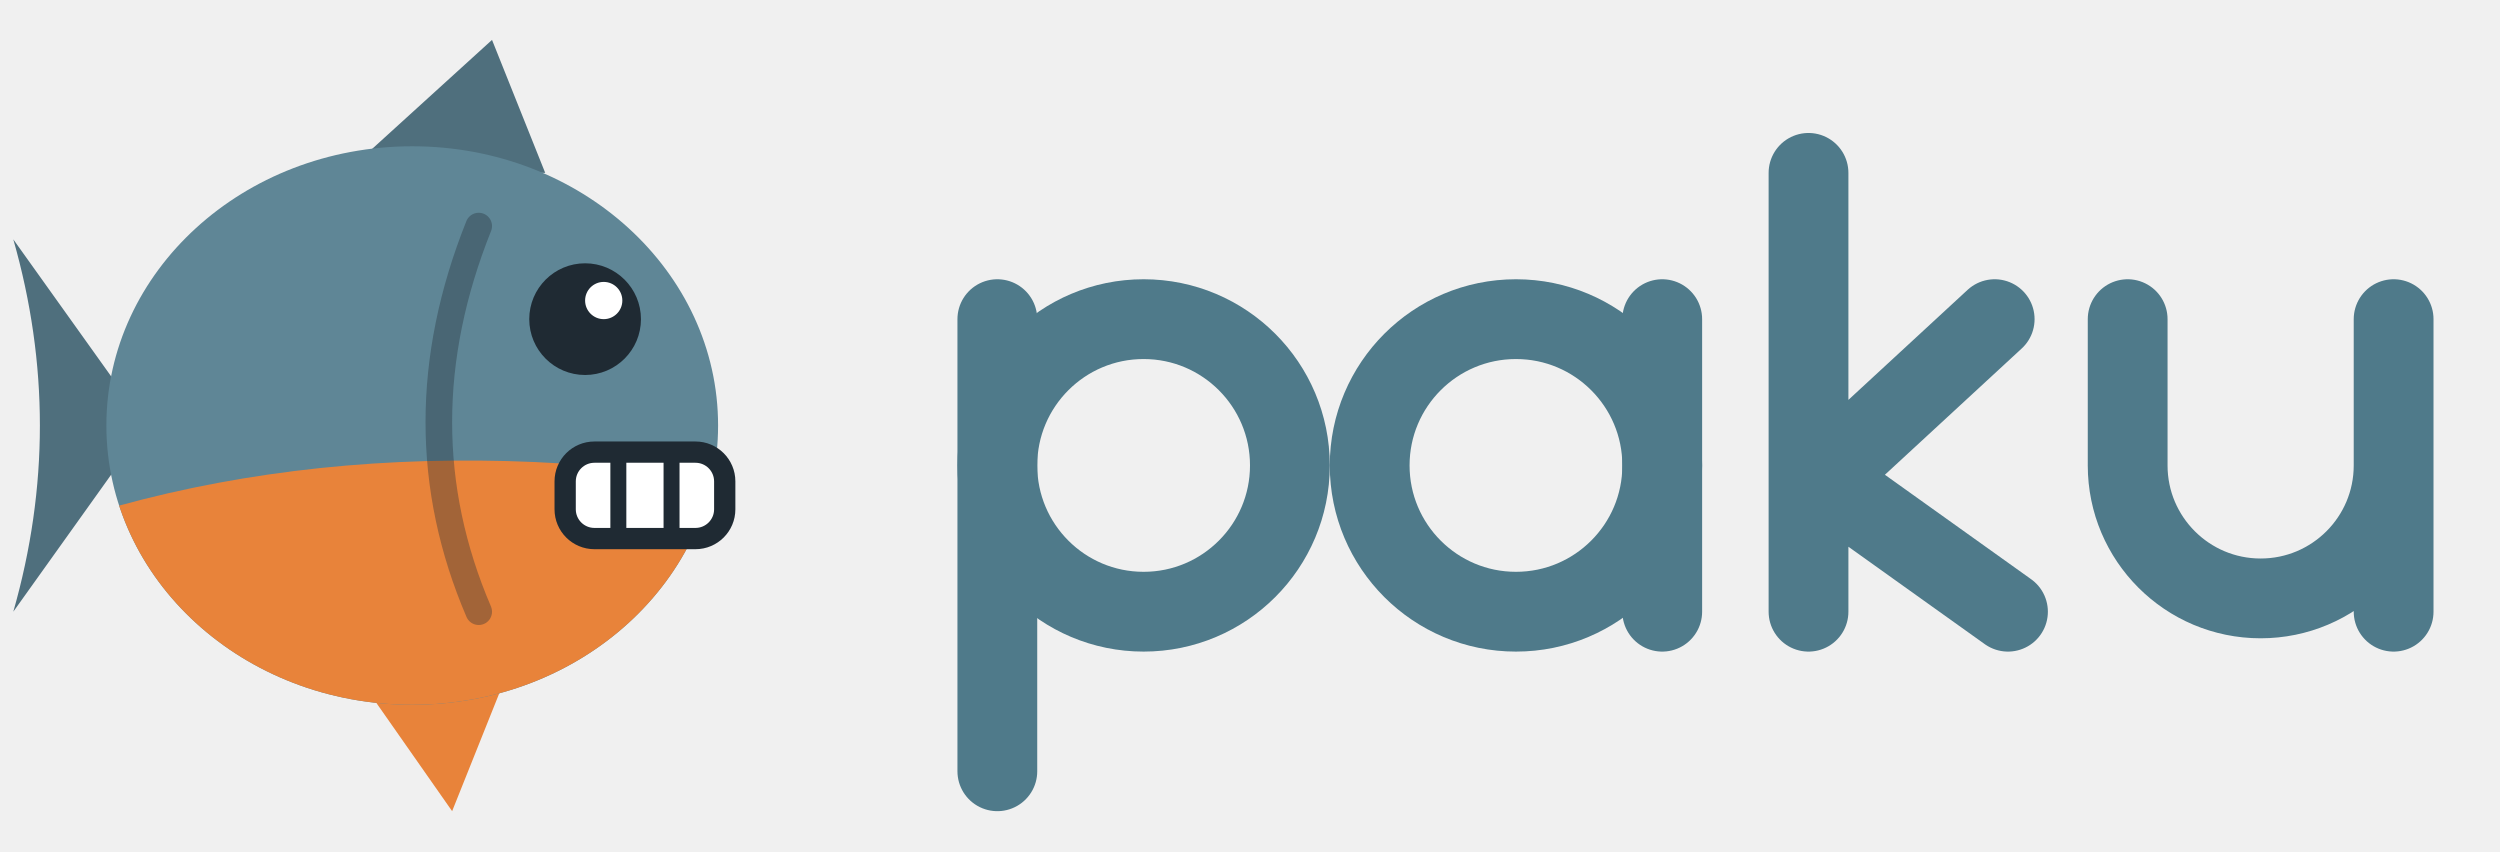
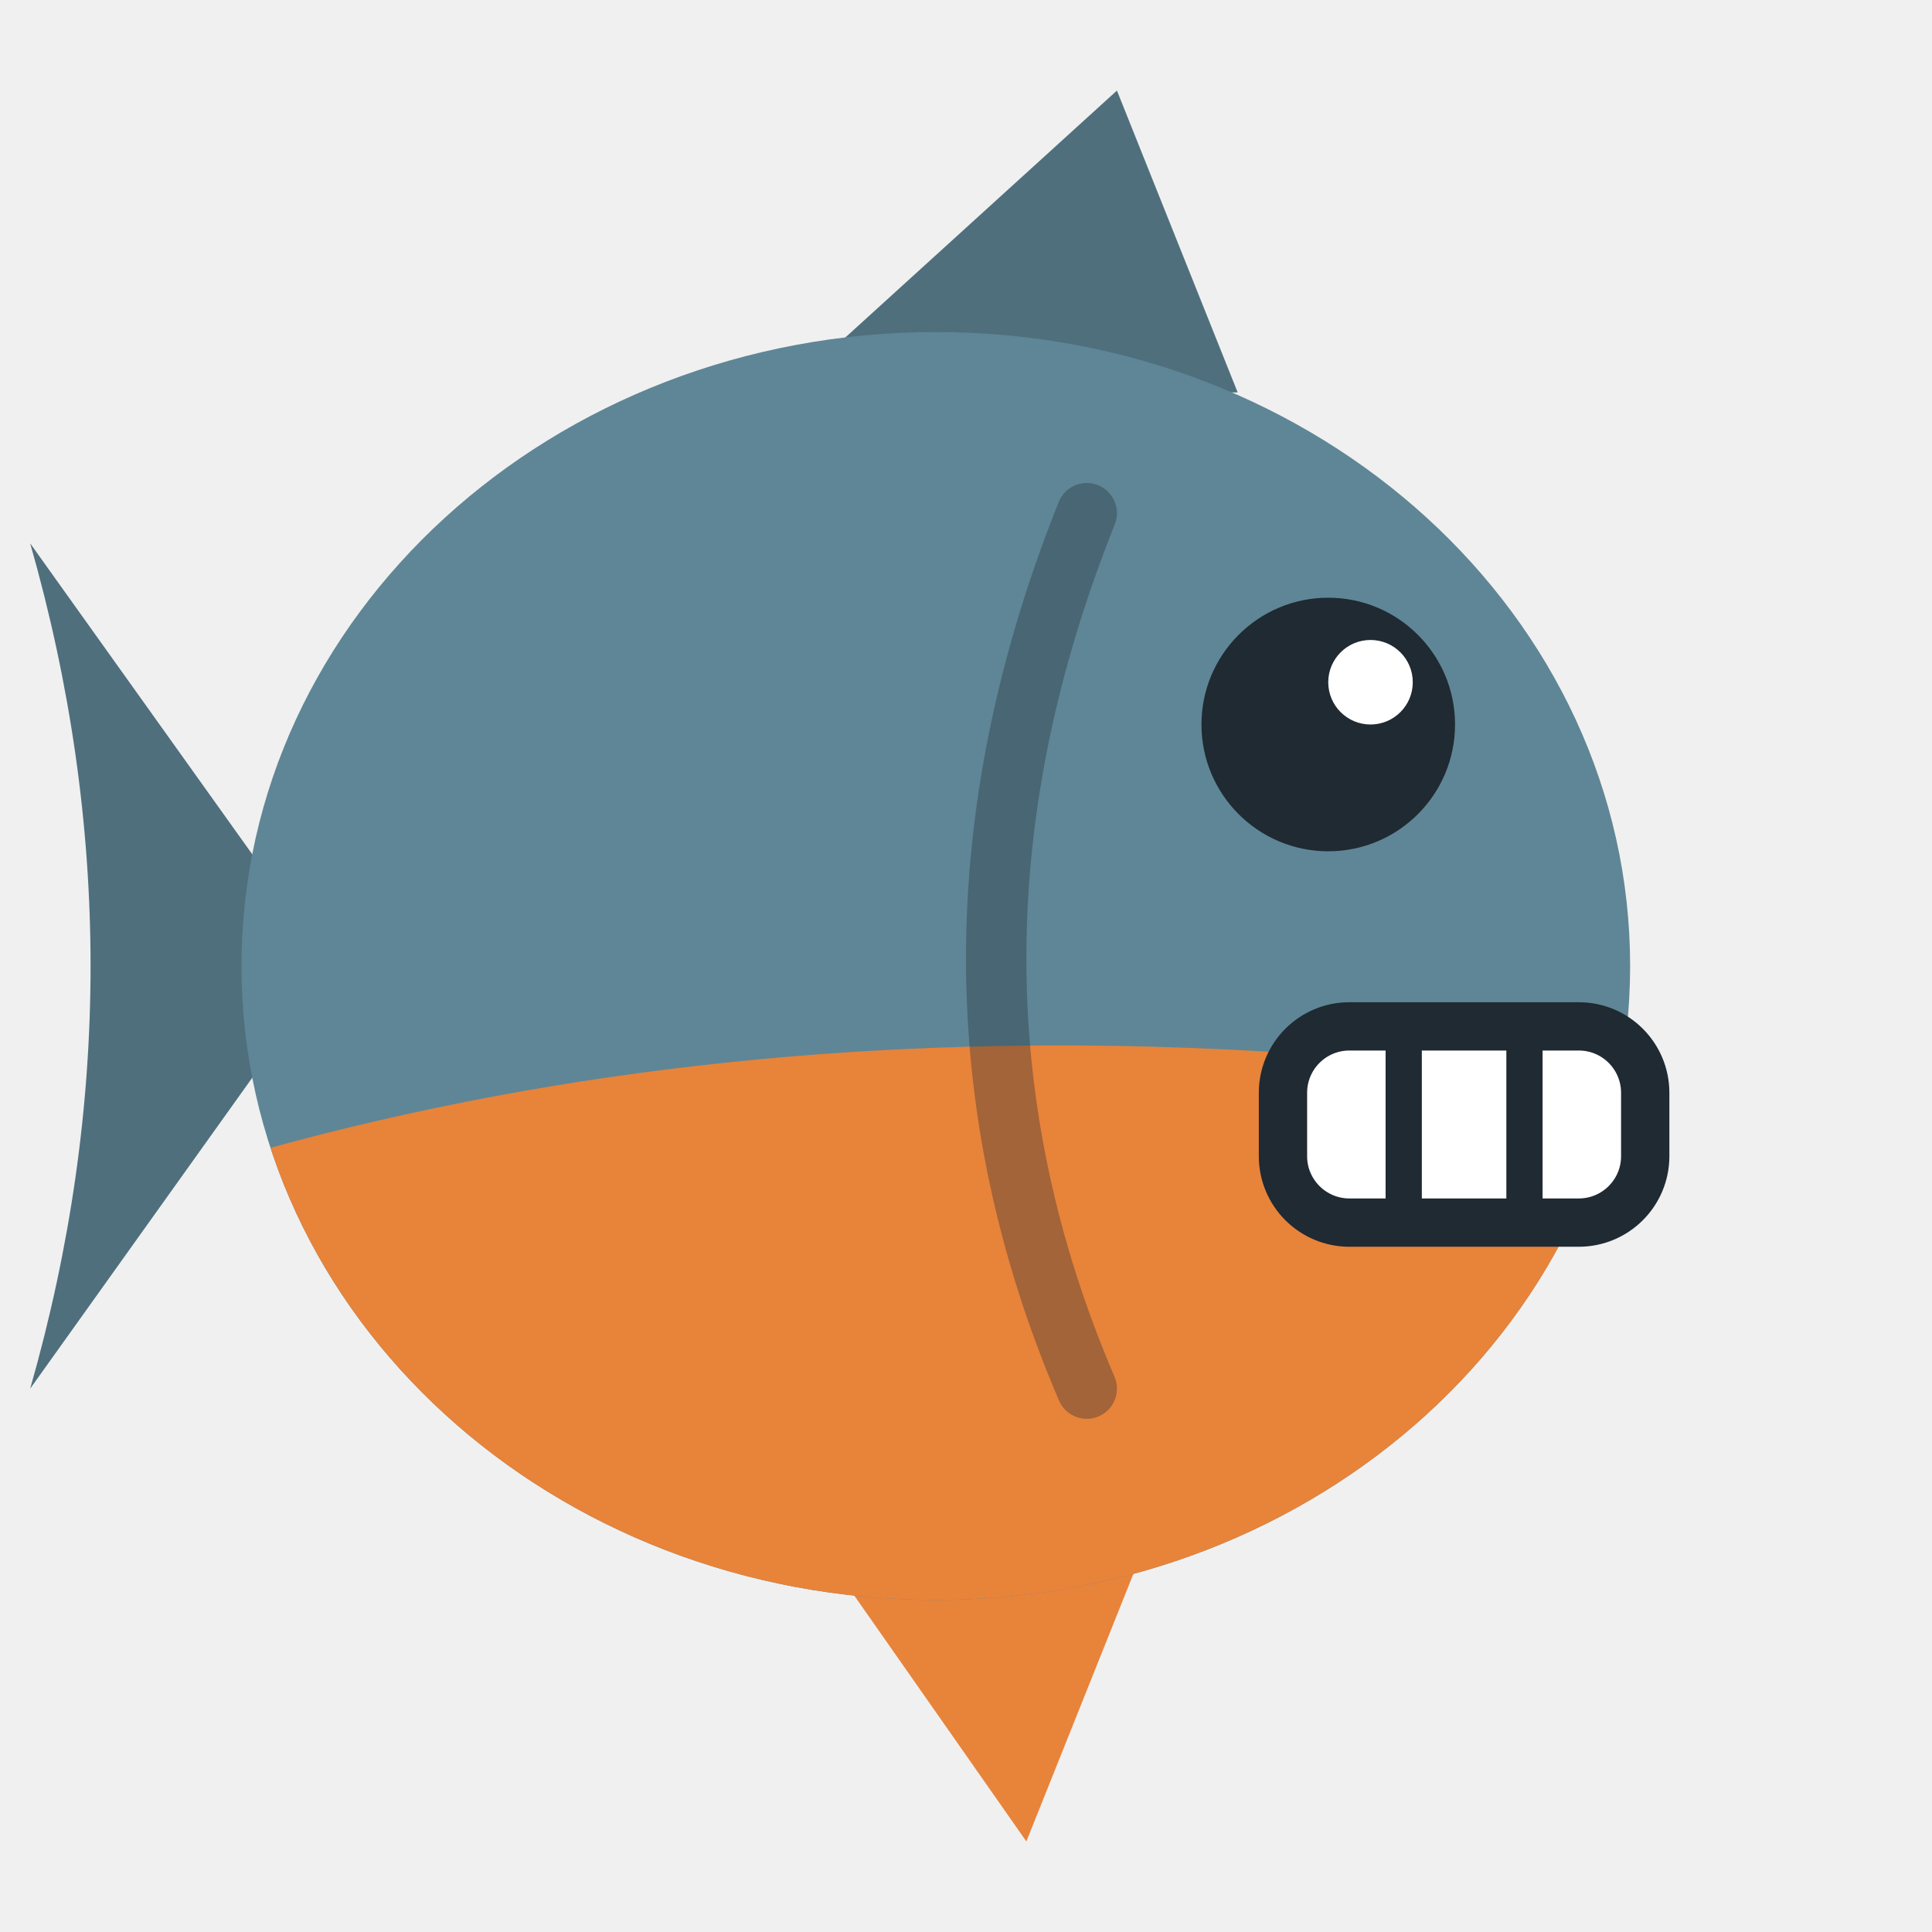
- <svg xmlns="http://www.w3.org/2000/svg" viewBox="0 0 188 64" width="188" height="64" role="img" aria-labelledby="t">
+ <svg xmlns="http://www.w3.org/2000/svg" viewBox="0 0 64 64" width="64" height="64" role="img" aria-labelledby="t">
  <defs>
    <clipPath id="body">
      <ellipse cx="31" cy="32" rx="23" ry="21" />
    </clipPath>
  </defs>
  <path d="M26 13 L37 3 L41 13 Z" fill="#4F6F7D" />
  <path d="M27 51 L34 61 L38 51 Z" fill="#E8833A" />
  <path d="M11 32 L1 18 Q5 32 1 46 Z" fill="#4F6F7D" />
  <ellipse cx="31" cy="32" rx="23" ry="21" fill="#5F8696" />
  <path d="M0 41 Q28 30 64 38 L64 64 L0 64 Z" fill="#E8833A" clip-path="url(#body)" />
  <path d="M36 17 Q30 32 36 46" fill="none" stroke="#1F2A33" stroke-width="2" stroke-linecap="round" opacity=".35" />
  <circle cx="44" cy="24" r="4.2" fill="#1F2A33" />
  <circle cx="45.4" cy="22.6" r="1.4" fill="#FFFFFF" />
  <rect x="42.5" y="34" width="12" height="6.5" rx="2.2" fill="#FFFFFF" stroke="#1F2A33" stroke-width="1.6" />
  <path d="M46.5 34 V40.5 M50.5 34 V40.5" stroke="#1F2A33" stroke-width="1.2" />
-   <g fill="none" stroke="#4F7A8A" stroke-width="6" stroke-linecap="round" stroke-linejoin="round">
-     <path d="M75 24 V58" />
-     <circle cx="86" cy="35" r="11" />
-     <circle cx="114" cy="35" r="11" />
-     <path d="M125 24 V46" />
-     <path d="M136 13 V46 M150 24 L137 36 L151 46" />
-     <path d="M160 24 V35 A10 10 0 0 0 180 35 M180 24 V46" />
-   </g>
</svg>
